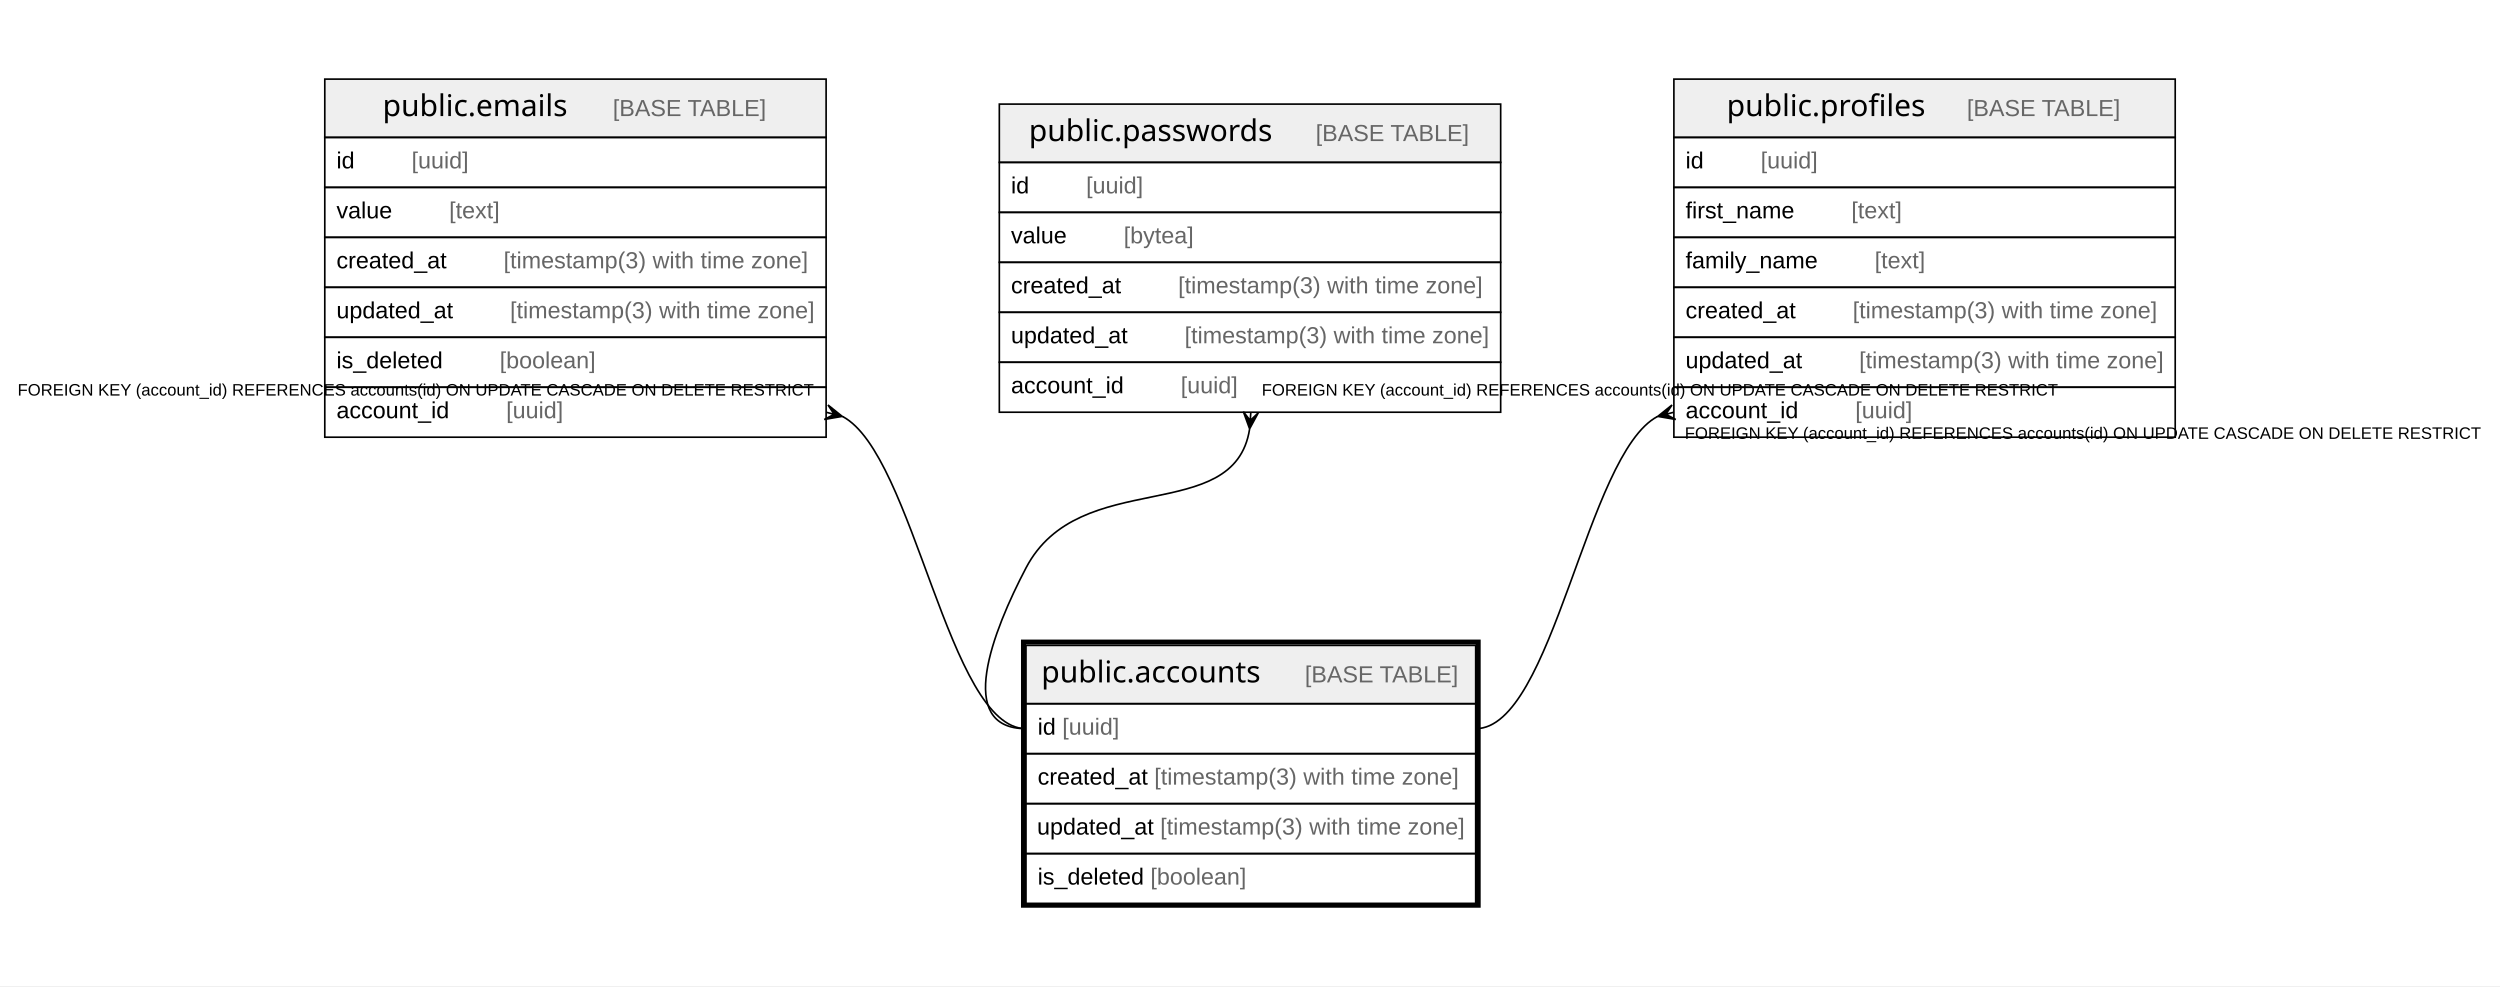
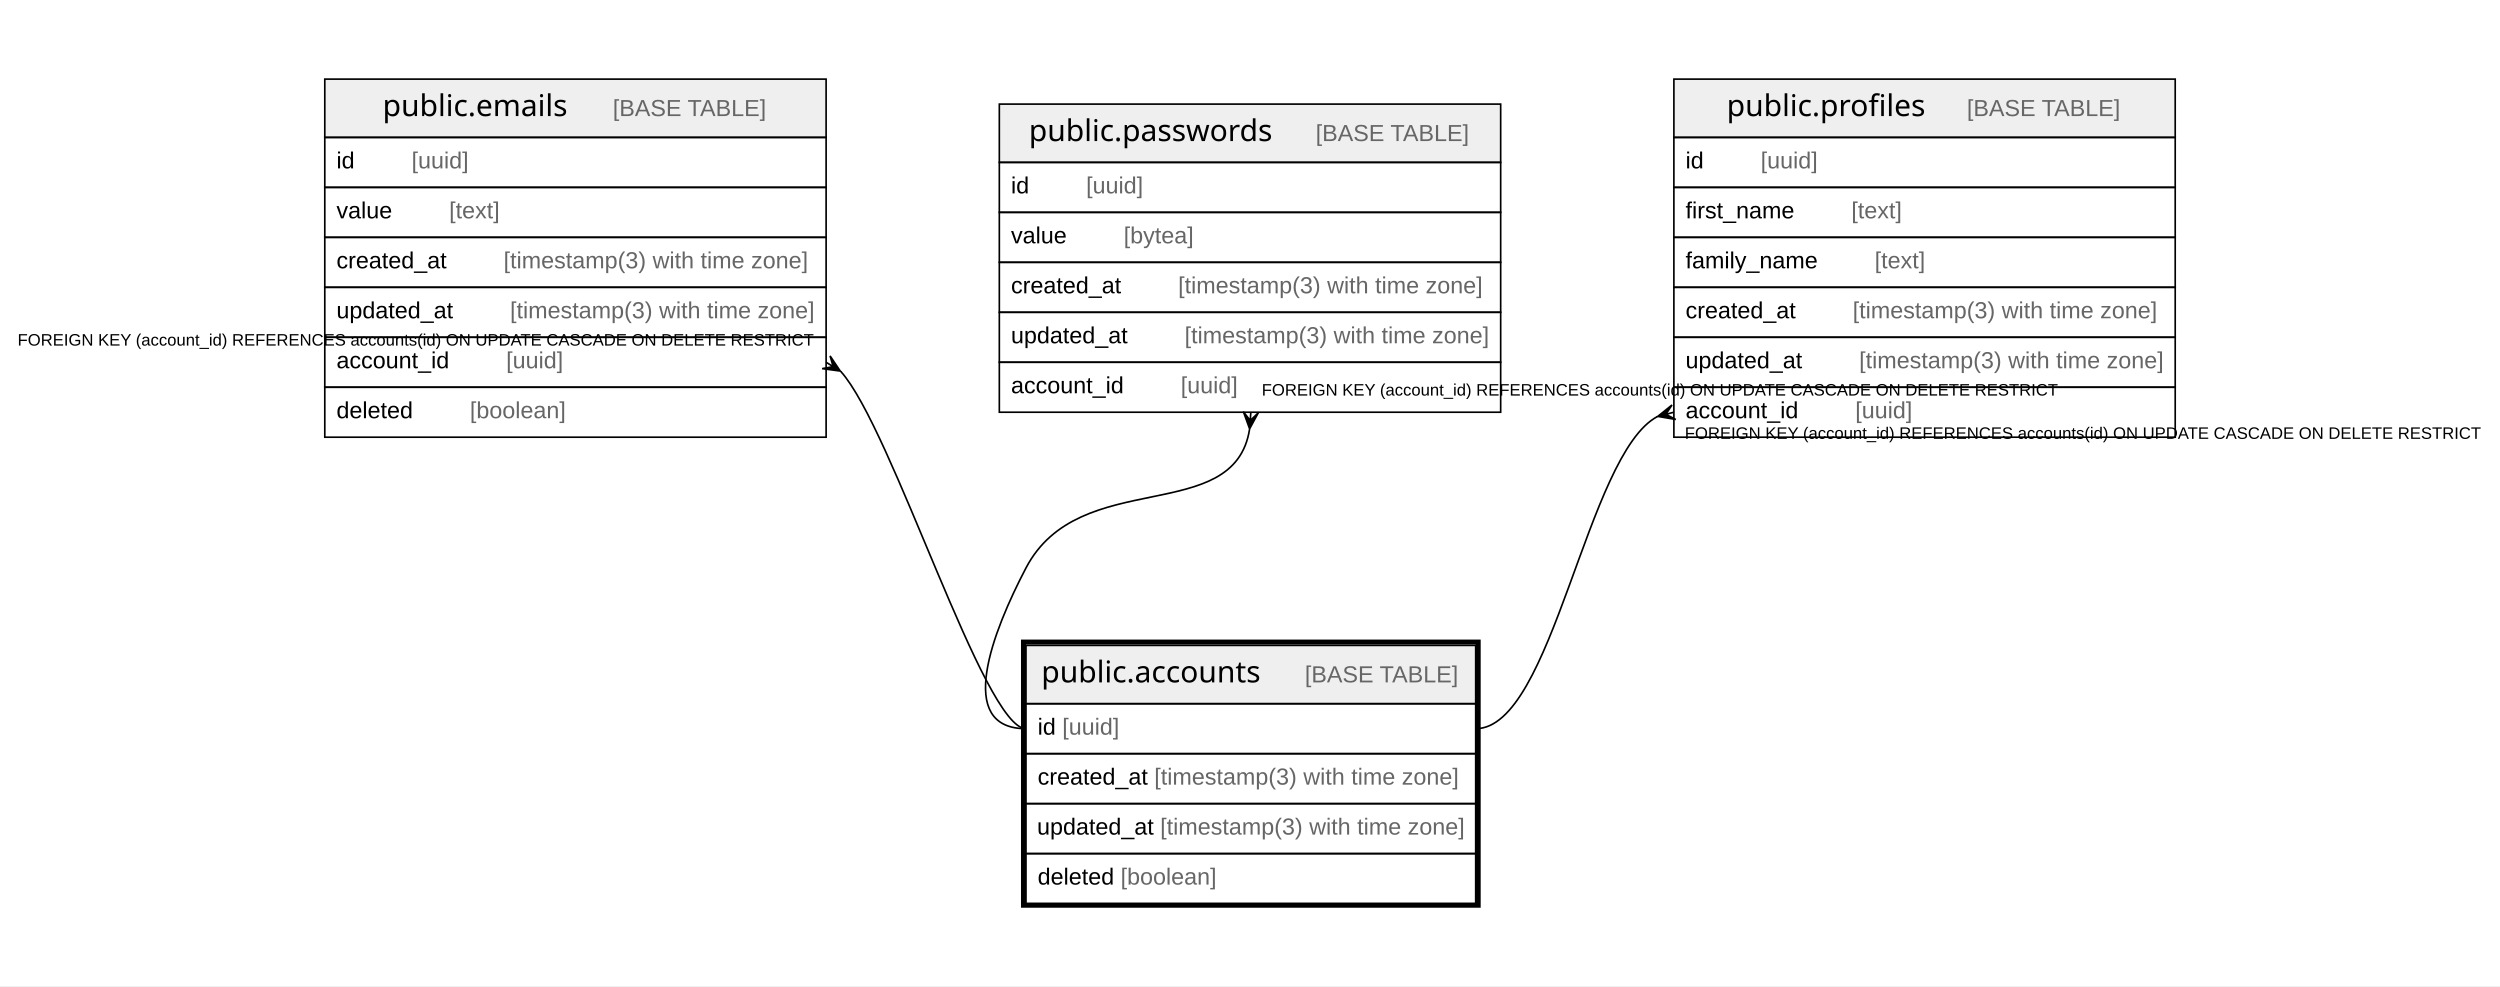
<svg xmlns="http://www.w3.org/2000/svg" width="1501pt" height="592pt" viewBox="0.00 0.00 1501.00 592.00">
  <g id="graph0" class="graph" transform="scale(1 1) rotate(0) translate(4 588)">
    <polygon fill="#ffffff" stroke="transparent" points="-4,4 -4,-588 1497,-588 1497,4 -4,4" />
    <g id="node1" class="node">
      <polygon fill="#efefef" stroke="transparent" points="612,-165.5 612,-200.5 882,-200.5 882,-165.5 612,-165.5" />
      <polygon fill="none" stroke="#000000" points="612,-165.5 612,-200.5 882,-200.5 882,-165.5 612,-165.5" />
      <text text-anchor="start" x="621.198" y="-178.3" font-family="Arial Bold" font-size="18.00" fill="#000000">public.accounts</text>
      <text text-anchor="start" x="745.234" y="-178.3" font-family="Arial" font-size="14.00" fill="#000000">    </text>
      <text text-anchor="start" x="779.439" y="-178.3" font-family="Arial" font-size="14.00" fill="#666666">[BASE TABLE]</text>
      <polygon fill="none" stroke="#000000" points="612,-135.5 612,-165.5 882,-165.5 882,-135.5 612,-135.5" />
      <text text-anchor="start" x="619" y="-146.9" font-family="Arial" font-size="14.00" fill="#000000">id </text>
      <text text-anchor="start" x="633.78" y="-146.9" font-family="Arial" font-size="14.00" fill="#666666">[uuid]</text>
      <polygon fill="none" stroke="#000000" points="612,-105.5 612,-135.5 882,-135.5 882,-105.5 612,-105.5" />
      <text text-anchor="start" x="619" y="-116.9" font-family="Arial" font-size="14.00" fill="#000000">created_at </text>
      <text text-anchor="start" x="689.028" y="-116.9" font-family="Arial" font-size="14.00" fill="#666666">[timestamp(3) with time zone]</text>
      <polygon fill="none" stroke="#000000" points="612,-75.5 612,-105.5 882,-105.5 882,-75.5 612,-75.5" />
      <text text-anchor="start" x="618.64" y="-86.9" font-family="Arial" font-size="14.00" fill="#000000">updated_at </text>
      <text text-anchor="start" x="692.572" y="-86.9" font-family="Arial" font-size="14.00" fill="#666666">[timestamp(3) with time zone]</text>
      <polygon fill="none" stroke="#000000" points="612,-45.5 612,-75.5 882,-75.5 882,-45.5 612,-45.5" />
-       <text text-anchor="start" x="619" y="-56.9" font-family="Arial" font-size="14.00" fill="#000000">is_deleted </text>
-       <text text-anchor="start" x="686.69" y="-56.9" font-family="Arial" font-size="14.00" fill="#666666">[boolean]</text>
+       <text text-anchor="start" x="619" y="-56.9" font-family="Arial" font-size="14.00" fill="#000000">deleted </text>
+       <text text-anchor="start" x="668.801" y="-56.9" font-family="Arial" font-size="14.00" fill="#666666">[boolean]</text>
      <polygon fill="none" stroke="#000000" stroke-width="3" points="610.5,-44.5 610.5,-202.5 883.5,-202.5 883.5,-44.5 610.5,-44.5" />
    </g>
    <g id="node2" class="node">
      <polygon fill="#efefef" stroke="transparent" points="191,-505.5 191,-540.5 492,-540.5 492,-505.5 191,-505.5" />
      <polygon fill="none" stroke="#000000" points="191,-505.5 191,-540.5 492,-540.5 492,-505.5 191,-505.5" />
      <text text-anchor="start" x="225.715" y="-518.3" font-family="Arial Bold" font-size="18.00" fill="#000000">public.emails</text>
      <text text-anchor="start" x="329.717" y="-518.3" font-family="Arial" font-size="14.00" fill="#000000">    </text>
      <text text-anchor="start" x="363.922" y="-518.3" font-family="Arial" font-size="14.00" fill="#666666">[BASE TABLE]</text>
      <polygon fill="none" stroke="#000000" points="191,-475.5 191,-505.5 492,-505.5 492,-475.5 191,-475.5" />
      <text text-anchor="start" x="198" y="-486.9" font-family="Arial" font-size="14.00" fill="#000000">id    </text>
      <text text-anchor="start" x="243.094" y="-486.9" font-family="Arial" font-size="14.00" fill="#666666">[uuid]</text>
      <polygon fill="none" stroke="#000000" points="191,-445.5 191,-475.5 492,-475.5 492,-445.5 191,-445.5" />
      <text text-anchor="start" x="198" y="-456.9" font-family="Arial" font-size="14.00" fill="#000000">value    </text>
      <text text-anchor="start" x="265.659" y="-456.9" font-family="Arial" font-size="14.00" fill="#666666">[text]</text>
      <polygon fill="none" stroke="#000000" points="191,-415.5 191,-445.5 492,-445.5 492,-415.5 191,-415.5" />
      <text text-anchor="start" x="198" y="-426.9" font-family="Arial" font-size="14.00" fill="#000000">created_at    </text>
      <text text-anchor="start" x="298.342" y="-426.9" font-family="Arial" font-size="14.00" fill="#666666">[timestamp(3) with time zone]</text>
      <polygon fill="none" stroke="#000000" points="191,-385.5 191,-415.5 492,-415.5 492,-385.5 191,-385.5" />
      <text text-anchor="start" x="197.982" y="-396.9" font-family="Arial" font-size="14.00" fill="#000000">updated_at    </text>
      <text text-anchor="start" x="302.229" y="-396.9" font-family="Arial" font-size="14.00" fill="#666666">[timestamp(3) with time zone]</text>
      <polygon fill="none" stroke="#000000" points="191,-355.5 191,-385.5 492,-385.5 492,-355.5 191,-355.5" />
-       <text text-anchor="start" x="198" y="-366.9" font-family="Arial" font-size="14.00" fill="#000000">is_deleted    </text>
-       <text text-anchor="start" x="296.004" y="-366.9" font-family="Arial" font-size="14.00" fill="#666666">[boolean]</text>
+       <text text-anchor="start" x="198" y="-366.9" font-family="Arial" font-size="14.00" fill="#000000">account_id    </text>
+       <text text-anchor="start" x="299.898" y="-366.9" font-family="Arial" font-size="14.00" fill="#666666">[uuid]</text>
      <polygon fill="none" stroke="#000000" points="191,-325.5 191,-355.5 492,-355.5 492,-325.5 191,-325.5" />
-       <text text-anchor="start" x="198" y="-336.9" font-family="Arial" font-size="14.00" fill="#000000">account_id    </text>
-       <text text-anchor="start" x="299.898" y="-336.9" font-family="Arial" font-size="14.00" fill="#666666">[uuid]</text>
+       <text text-anchor="start" x="198" y="-336.9" font-family="Arial" font-size="14.00" fill="#000000">deleted    </text>
+       <text text-anchor="start" x="278.115" y="-336.9" font-family="Arial" font-size="14.00" fill="#666666">[boolean]</text>
    </g>
    <g id="edge1" class="edge">
-       <path fill="none" stroke="#000000" d="M501.842,-337.958C544.829,-315.411 565.476,-150.5 612,-150.5" />
-       <polygon fill="#000000" stroke="#000000" points="501.682,-337.999 490.875,-336.143 496.841,-339.25 492,-340.5 492,-340.5 492,-340.5 496.841,-339.25 493.125,-344.857 501.682,-337.999 501.682,-337.999" />
-       <text text-anchor="start" x="6.545" y="-350.5" font-family="Arial" font-size="10.00" fill="#000000">FOREIGN KEY (account_id) REFERENCES accounts(id) ON UPDATE CASCADE ON DELETE RESTRICT</text>
+       <path fill="none" stroke="#000000" d="M500.733,-365.062C531.582,-331.184 586.766,-150.5 612,-150.5" />
+       <polygon fill="#000000" stroke="#000000" points="500.489,-365.214 489.621,-366.68 496.244,-367.857 492,-370.5 492,-370.5 492,-370.5 496.244,-367.857 494.379,-374.32 500.489,-365.214 500.489,-365.214" />
+       <text text-anchor="start" x="6.545" y="-380.5" font-family="Arial" font-size="10.00" fill="#000000">FOREIGN KEY (account_id) REFERENCES accounts(id) ON UPDATE CASCADE ON DELETE RESTRICT</text>
    </g>
    <g id="node3" class="node">
      <polygon fill="#efefef" stroke="transparent" points="596,-490.5 596,-525.5 897,-525.5 897,-490.5 596,-490.5" />
      <polygon fill="none" stroke="#000000" points="596,-490.5 596,-525.5 897,-525.5 897,-490.5 596,-490.5" />
      <text text-anchor="start" x="613.706" y="-503.3" font-family="Arial Bold" font-size="18.00" fill="#000000">public.passwords</text>
      <text text-anchor="start" x="751.726" y="-503.3" font-family="Arial" font-size="14.00" fill="#000000">    </text>
      <text text-anchor="start" x="785.931" y="-503.3" font-family="Arial" font-size="14.00" fill="#666666">[BASE TABLE]</text>
      <polygon fill="none" stroke="#000000" points="596,-460.5 596,-490.5 897,-490.5 897,-460.5 596,-460.5" />
      <text text-anchor="start" x="603" y="-471.9" font-family="Arial" font-size="14.00" fill="#000000">id    </text>
      <text text-anchor="start" x="648.094" y="-471.9" font-family="Arial" font-size="14.00" fill="#666666">[uuid]</text>
      <polygon fill="none" stroke="#000000" points="596,-430.5 596,-460.5 897,-460.5 897,-430.5 596,-430.5" />
      <text text-anchor="start" x="603" y="-441.9" font-family="Arial" font-size="14.00" fill="#000000">value    </text>
      <text text-anchor="start" x="670.659" y="-441.9" font-family="Arial" font-size="14.00" fill="#666666">[bytea]</text>
      <polygon fill="none" stroke="#000000" points="596,-400.5 596,-430.5 897,-430.5 897,-400.5 596,-400.5" />
      <text text-anchor="start" x="603" y="-411.9" font-family="Arial" font-size="14.00" fill="#000000">created_at    </text>
      <text text-anchor="start" x="703.342" y="-411.9" font-family="Arial" font-size="14.00" fill="#666666">[timestamp(3) with time zone]</text>
      <polygon fill="none" stroke="#000000" points="596,-370.5 596,-400.5 897,-400.5 897,-370.5 596,-370.5" />
      <text text-anchor="start" x="602.982" y="-381.9" font-family="Arial" font-size="14.00" fill="#000000">updated_at    </text>
      <text text-anchor="start" x="707.229" y="-381.9" font-family="Arial" font-size="14.00" fill="#666666">[timestamp(3) with time zone]</text>
      <polygon fill="none" stroke="#000000" points="596,-340.5 596,-370.5 897,-370.5 897,-340.5 596,-340.5" />
      <text text-anchor="start" x="603" y="-351.9" font-family="Arial" font-size="14.00" fill="#000000">account_id    </text>
      <text text-anchor="start" x="704.898" y="-351.9" font-family="Arial" font-size="14.00" fill="#666666">[uuid]</text>
    </g>
    <g id="edge2" class="edge">
      <path fill="none" stroke="#000000" d="M746.24,-330.258C736.902,-271.717 644.147,-308.369 612,-247 592.099,-209.008 569.111,-150.5 612,-150.5" />
      <polygon fill="#000000" stroke="#000000" points="746.26,-330.527 742.512,-340.833 746.63,-335.514 747,-340.5 747,-340.5 747,-340.5 746.63,-335.514 751.488,-340.167 746.26,-330.527 746.26,-330.527" />
      <text text-anchor="start" x="753.545" y="-350.5" font-family="Arial" font-size="10.00" fill="#000000">FOREIGN KEY (account_id) REFERENCES accounts(id) ON UPDATE CASCADE ON DELETE RESTRICT</text>
    </g>
    <g id="node4" class="node">
      <polygon fill="#efefef" stroke="transparent" points="1001,-505.5 1001,-540.5 1302,-540.5 1302,-505.5 1001,-505.5" />
      <polygon fill="none" stroke="#000000" points="1001,-505.5 1001,-540.5 1302,-540.5 1302,-505.5 1001,-505.5" />
      <text text-anchor="start" x="1032.711" y="-518.3" font-family="Arial Bold" font-size="18.00" fill="#000000">public.profiles</text>
      <text text-anchor="start" x="1142.721" y="-518.3" font-family="Arial" font-size="14.00" fill="#000000">    </text>
      <text text-anchor="start" x="1176.926" y="-518.3" font-family="Arial" font-size="14.00" fill="#666666">[BASE TABLE]</text>
      <polygon fill="none" stroke="#000000" points="1001,-475.5 1001,-505.5 1302,-505.5 1302,-475.5 1001,-475.5" />
      <text text-anchor="start" x="1008" y="-486.9" font-family="Arial" font-size="14.00" fill="#000000">id    </text>
      <text text-anchor="start" x="1053.094" y="-486.9" font-family="Arial" font-size="14.00" fill="#666666">[uuid]</text>
      <polygon fill="none" stroke="#000000" points="1001,-445.5 1001,-475.5 1302,-475.5 1302,-445.5 1001,-445.5" />
      <text text-anchor="start" x="1008" y="-456.9" font-family="Arial" font-size="14.00" fill="#000000">first_name    </text>
      <text text-anchor="start" x="1107.544" y="-456.9" font-family="Arial" font-size="14.00" fill="#666666">[text]</text>
      <polygon fill="none" stroke="#000000" points="1001,-415.5 1001,-445.5 1302,-445.5 1302,-415.5 1001,-415.5" />
      <text text-anchor="start" x="1008" y="-426.9" font-family="Arial" font-size="14.00" fill="#000000">family_name    </text>
      <text text-anchor="start" x="1121.543" y="-426.9" font-family="Arial" font-size="14.00" fill="#666666">[text]</text>
      <polygon fill="none" stroke="#000000" points="1001,-385.5 1001,-415.5 1302,-415.5 1302,-385.5 1001,-385.5" />
      <text text-anchor="start" x="1008" y="-396.9" font-family="Arial" font-size="14.00" fill="#000000">created_at    </text>
      <text text-anchor="start" x="1108.342" y="-396.9" font-family="Arial" font-size="14.00" fill="#666666">[timestamp(3) with time zone]</text>
      <polygon fill="none" stroke="#000000" points="1001,-355.5 1001,-385.5 1302,-385.5 1302,-355.5 1001,-355.5" />
      <text text-anchor="start" x="1007.982" y="-366.9" font-family="Arial" font-size="14.00" fill="#000000">updated_at    </text>
      <text text-anchor="start" x="1112.229" y="-366.9" font-family="Arial" font-size="14.00" fill="#666666">[timestamp(3) with time zone]</text>
      <polygon fill="none" stroke="#000000" points="1001,-325.5 1001,-355.5 1302,-355.5 1302,-325.5 1001,-325.5" />
      <text text-anchor="start" x="1008" y="-336.9" font-family="Arial" font-size="14.00" fill="#000000">account_id    </text>
      <text text-anchor="start" x="1109.898" y="-336.9" font-family="Arial" font-size="14.00" fill="#666666">[uuid]</text>
    </g>
    <g id="edge3" class="edge">
      <path fill="none" stroke="#000000" d="M991.191,-337.958C948.391,-315.411 928.414,-150.5 882,-150.5" />
      <polygon fill="#000000" stroke="#000000" points="991.32,-337.991 999.871,-344.856 996.16,-339.246 1001,-340.5 1001,-340.5 1001,-340.5 996.16,-339.246 1002.129,-336.144 991.32,-337.991 991.32,-337.991" />
      <text text-anchor="start" x="1007.545" y="-324.5" font-family="Arial" font-size="10.00" fill="#000000">FOREIGN KEY (account_id) REFERENCES accounts(id) ON UPDATE CASCADE ON DELETE RESTRICT</text>
    </g>
  </g>
</svg>
